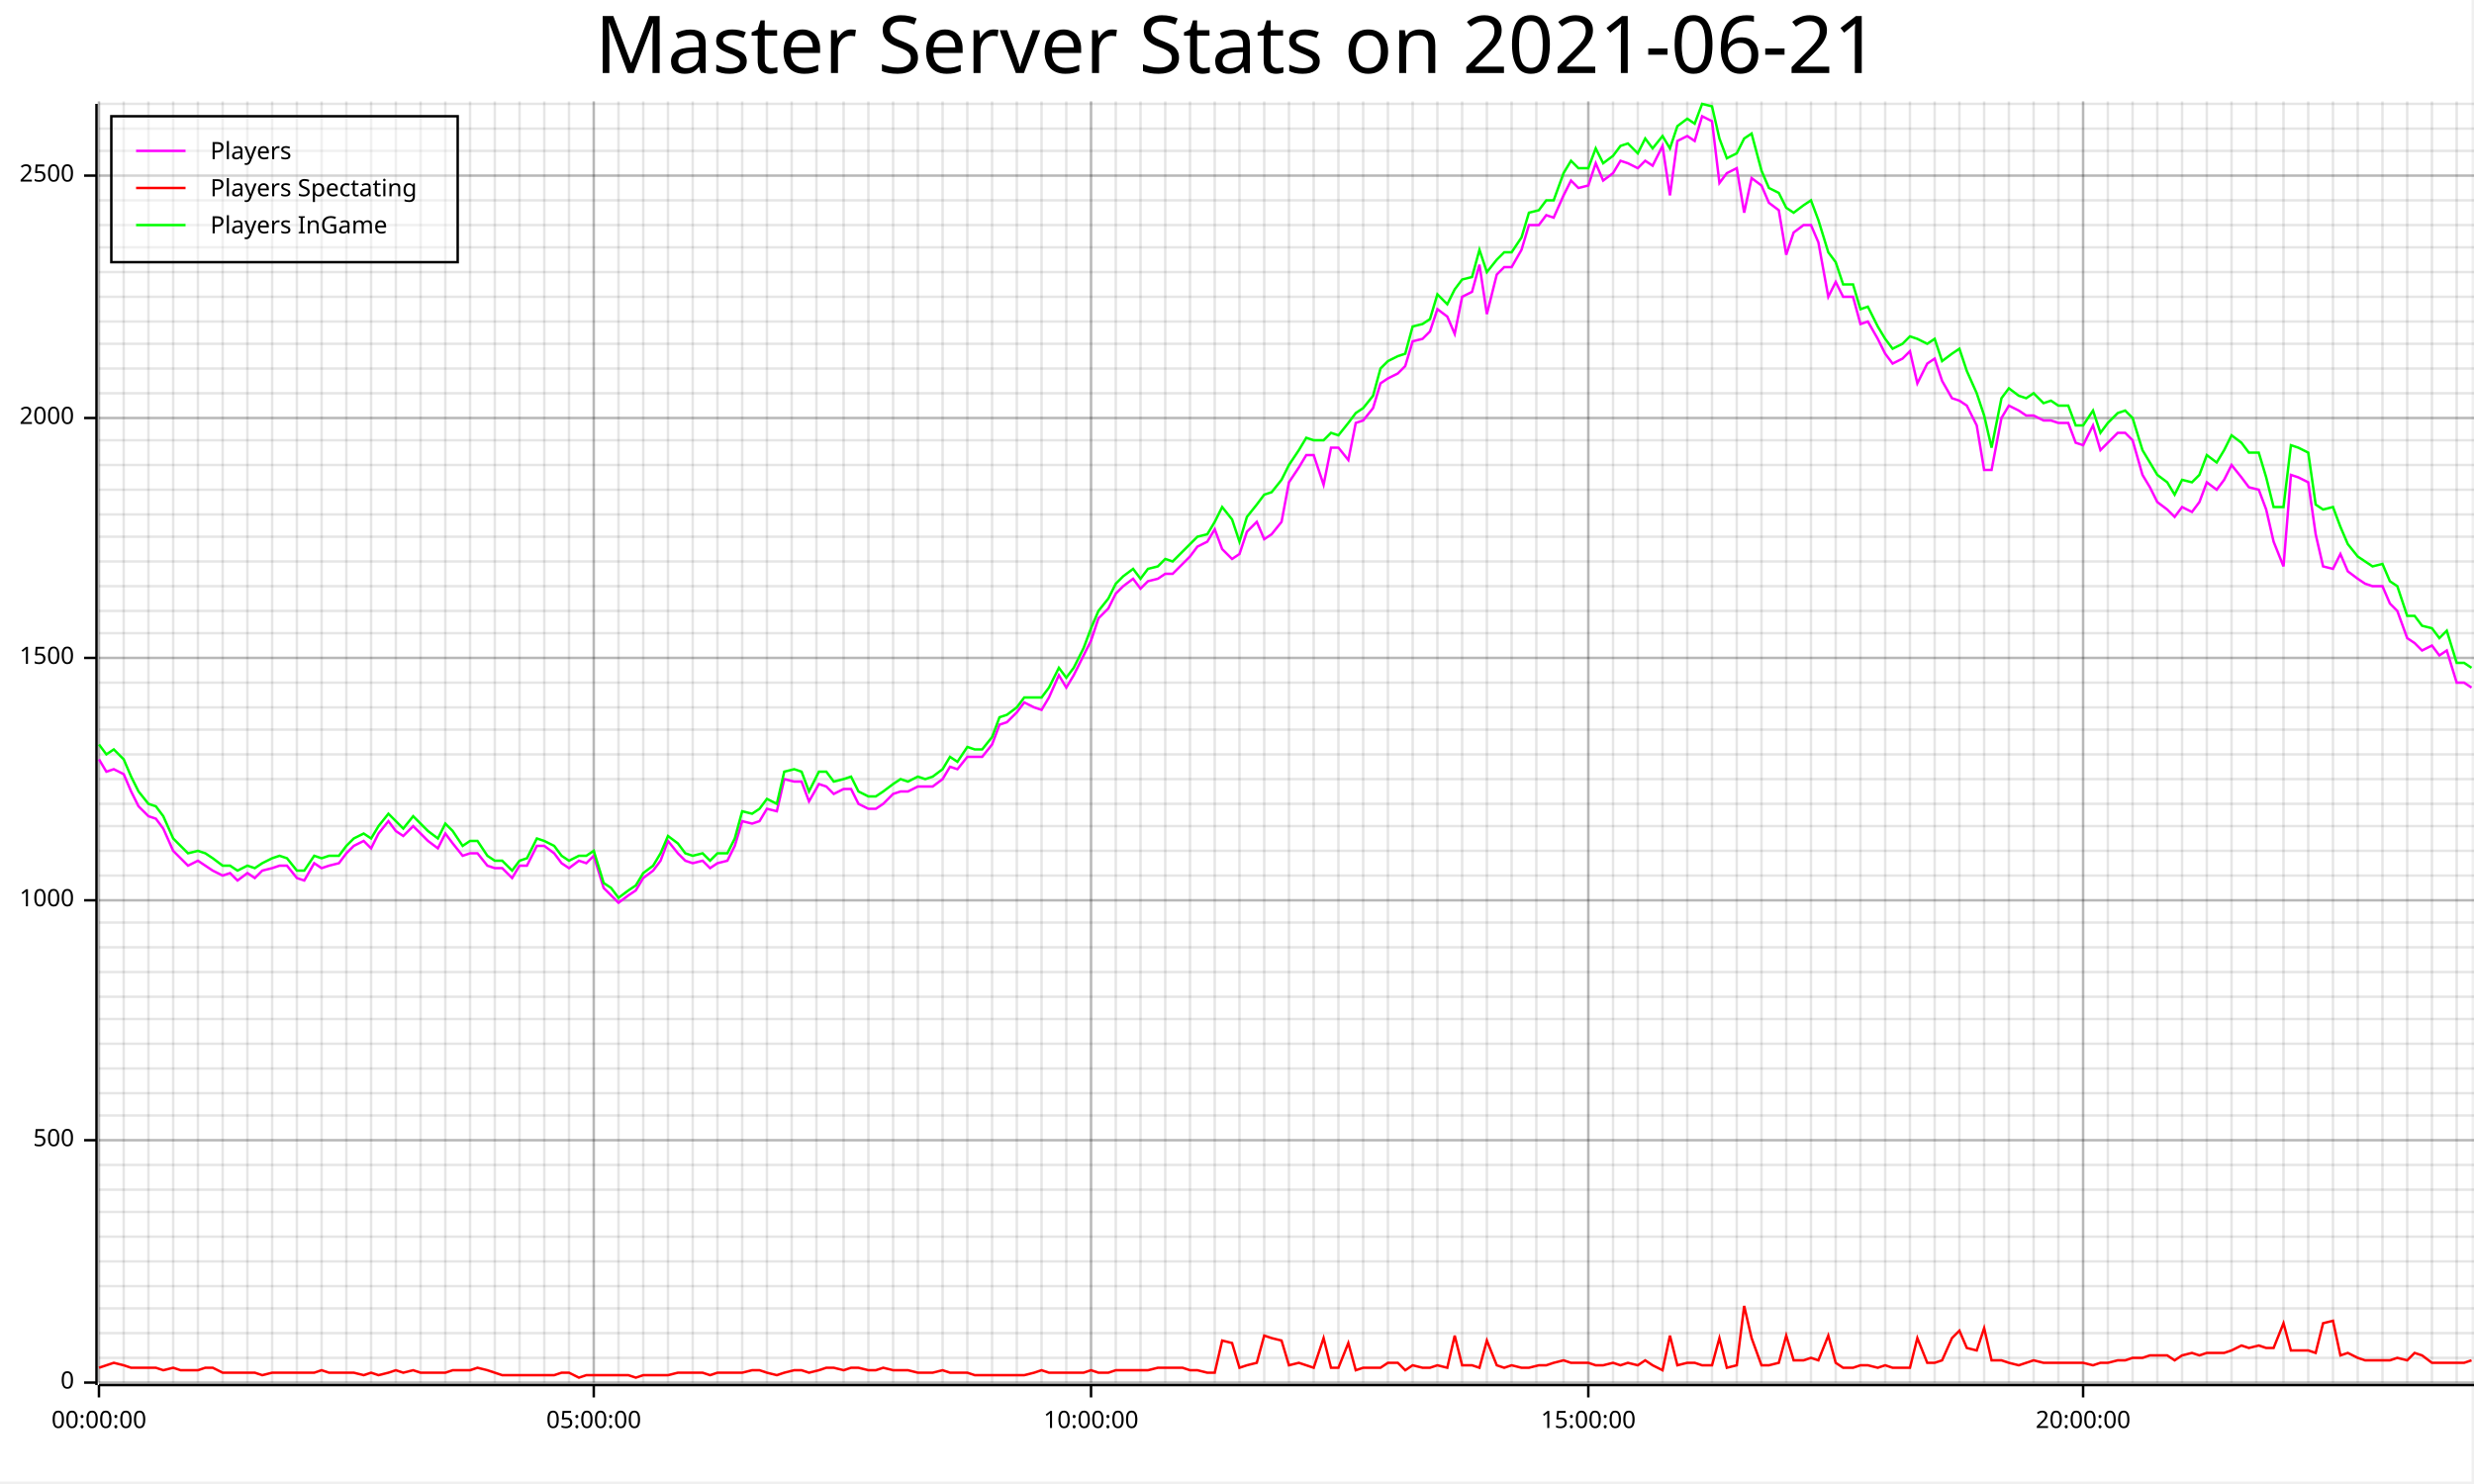
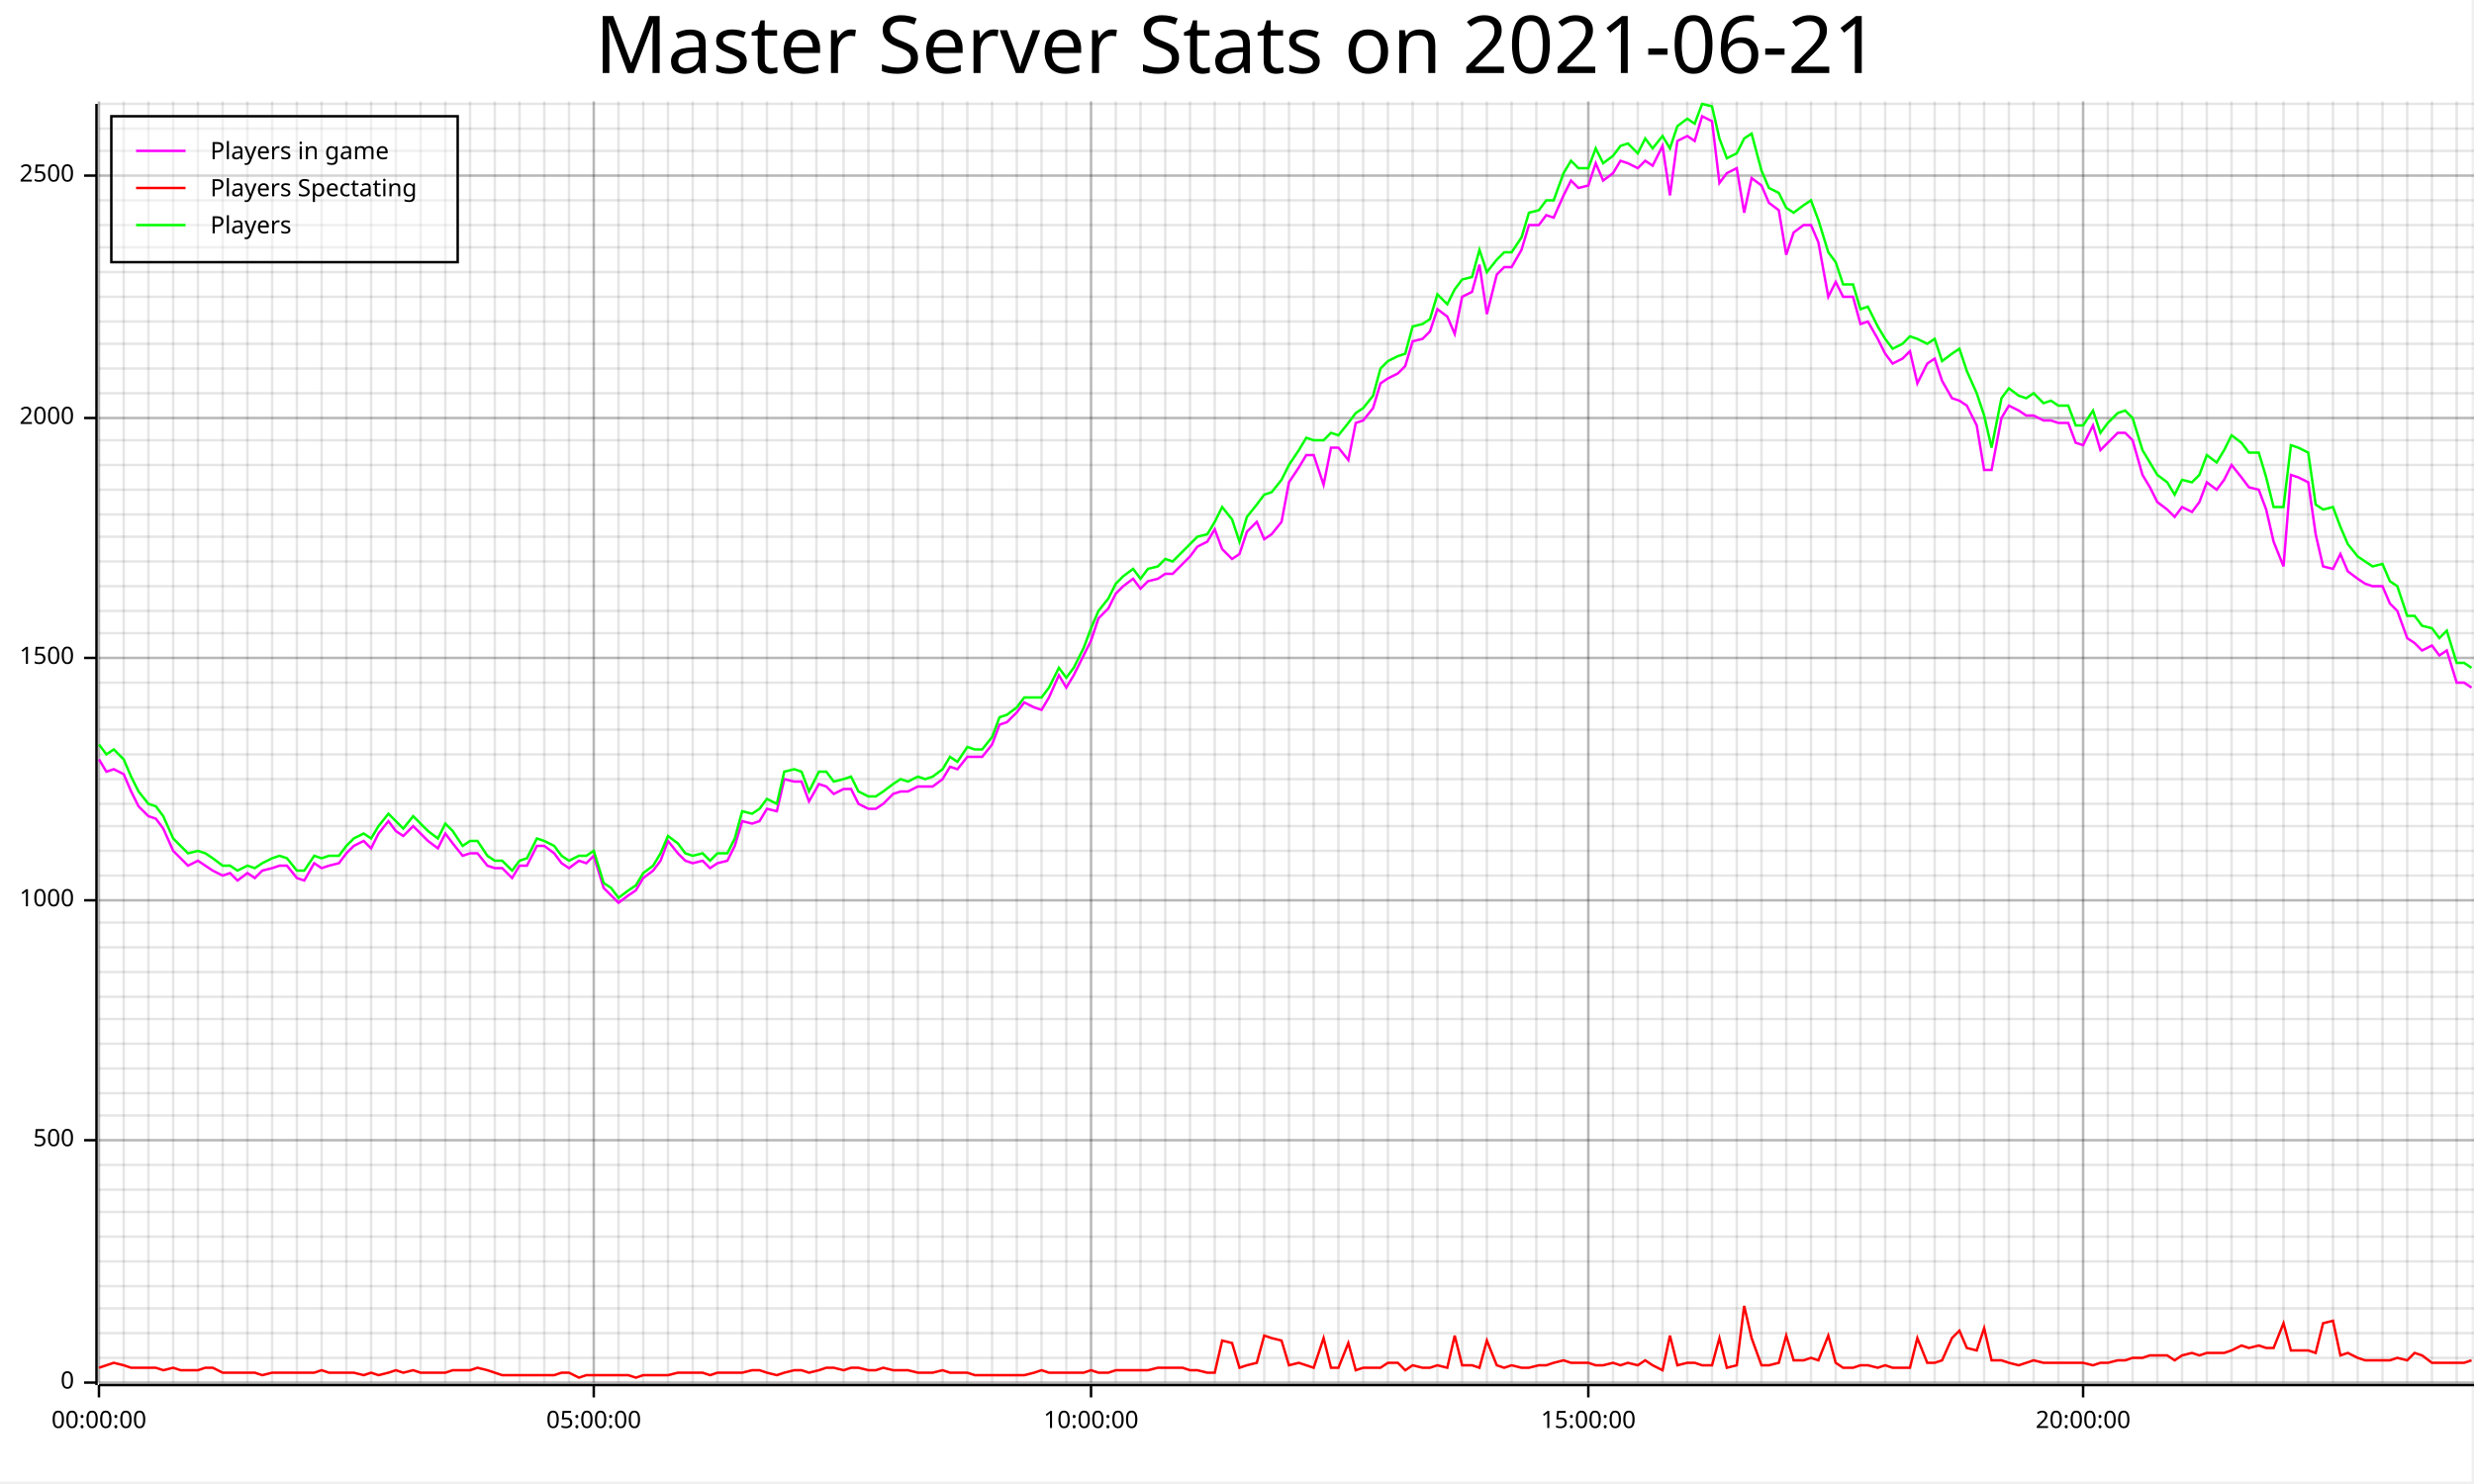
<svg xmlns="http://www.w3.org/2000/svg" width="1000" height="600" viewBox="0 0 1000 600">
  <rect x="0" y="0" width="999" height="599" opacity="1" fill="#FFFFFF" stroke="none" />
  <text x="500" y="5" dy="0.76em" text-anchor="middle" font-family="sans-serif" font-size="32.258" opacity="1" fill="#000000">
Master Server Stats on 2021-06-21
</text>
  <line opacity="0.1" stroke="#000000" stroke-width="1" x1="40" y1="559" x2="40" y2="41" />
  <line opacity="0.1" stroke="#000000" stroke-width="1" x1="50" y1="559" x2="50" y2="41" />
  <line opacity="0.1" stroke="#000000" stroke-width="1" x1="60" y1="559" x2="60" y2="41" />
  <line opacity="0.1" stroke="#000000" stroke-width="1" x1="70" y1="559" x2="70" y2="41" />
  <line opacity="0.1" stroke="#000000" stroke-width="1" x1="80" y1="559" x2="80" y2="41" />
  <line opacity="0.1" stroke="#000000" stroke-width="1" x1="90" y1="559" x2="90" y2="41" />
  <line opacity="0.1" stroke="#000000" stroke-width="1" x1="100" y1="559" x2="100" y2="41" />
  <line opacity="0.1" stroke="#000000" stroke-width="1" x1="110" y1="559" x2="110" y2="41" />
  <line opacity="0.1" stroke="#000000" stroke-width="1" x1="120" y1="559" x2="120" y2="41" />
  <line opacity="0.1" stroke="#000000" stroke-width="1" x1="130" y1="559" x2="130" y2="41" />
  <line opacity="0.1" stroke="#000000" stroke-width="1" x1="140" y1="559" x2="140" y2="41" />
  <line opacity="0.1" stroke="#000000" stroke-width="1" x1="150" y1="559" x2="150" y2="41" />
  <line opacity="0.1" stroke="#000000" stroke-width="1" x1="160" y1="559" x2="160" y2="41" />
  <line opacity="0.1" stroke="#000000" stroke-width="1" x1="170" y1="559" x2="170" y2="41" />
  <line opacity="0.1" stroke="#000000" stroke-width="1" x1="180" y1="559" x2="180" y2="41" />
  <line opacity="0.1" stroke="#000000" stroke-width="1" x1="190" y1="559" x2="190" y2="41" />
  <line opacity="0.1" stroke="#000000" stroke-width="1" x1="200" y1="559" x2="200" y2="41" />
  <line opacity="0.1" stroke="#000000" stroke-width="1" x1="210" y1="559" x2="210" y2="41" />
  <line opacity="0.1" stroke="#000000" stroke-width="1" x1="220" y1="559" x2="220" y2="41" />
  <line opacity="0.1" stroke="#000000" stroke-width="1" x1="230" y1="559" x2="230" y2="41" />
  <line opacity="0.1" stroke="#000000" stroke-width="1" x1="240" y1="559" x2="240" y2="41" />
  <line opacity="0.1" stroke="#000000" stroke-width="1" x1="250" y1="559" x2="250" y2="41" />
  <line opacity="0.1" stroke="#000000" stroke-width="1" x1="260" y1="559" x2="260" y2="41" />
  <line opacity="0.1" stroke="#000000" stroke-width="1" x1="270" y1="559" x2="270" y2="41" />
  <line opacity="0.1" stroke="#000000" stroke-width="1" x1="280" y1="559" x2="280" y2="41" />
  <line opacity="0.1" stroke="#000000" stroke-width="1" x1="290" y1="559" x2="290" y2="41" />
  <line opacity="0.1" stroke="#000000" stroke-width="1" x1="300" y1="559" x2="300" y2="41" />
  <line opacity="0.1" stroke="#000000" stroke-width="1" x1="310" y1="559" x2="310" y2="41" />
  <line opacity="0.1" stroke="#000000" stroke-width="1" x1="320" y1="559" x2="320" y2="41" />
  <line opacity="0.1" stroke="#000000" stroke-width="1" x1="330" y1="559" x2="330" y2="41" />
  <line opacity="0.1" stroke="#000000" stroke-width="1" x1="341" y1="559" x2="341" y2="41" />
  <line opacity="0.1" stroke="#000000" stroke-width="1" x1="351" y1="559" x2="351" y2="41" />
  <line opacity="0.1" stroke="#000000" stroke-width="1" x1="361" y1="559" x2="361" y2="41" />
  <line opacity="0.1" stroke="#000000" stroke-width="1" x1="371" y1="559" x2="371" y2="41" />
  <line opacity="0.1" stroke="#000000" stroke-width="1" x1="381" y1="559" x2="381" y2="41" />
  <line opacity="0.1" stroke="#000000" stroke-width="1" x1="391" y1="559" x2="391" y2="41" />
  <line opacity="0.1" stroke="#000000" stroke-width="1" x1="401" y1="559" x2="401" y2="41" />
  <line opacity="0.1" stroke="#000000" stroke-width="1" x1="411" y1="559" x2="411" y2="41" />
  <line opacity="0.1" stroke="#000000" stroke-width="1" x1="421" y1="559" x2="421" y2="41" />
  <line opacity="0.1" stroke="#000000" stroke-width="1" x1="431" y1="559" x2="431" y2="41" />
  <line opacity="0.1" stroke="#000000" stroke-width="1" x1="441" y1="559" x2="441" y2="41" />
  <line opacity="0.1" stroke="#000000" stroke-width="1" x1="451" y1="559" x2="451" y2="41" />
  <line opacity="0.1" stroke="#000000" stroke-width="1" x1="461" y1="559" x2="461" y2="41" />
  <line opacity="0.1" stroke="#000000" stroke-width="1" x1="471" y1="559" x2="471" y2="41" />
  <line opacity="0.1" stroke="#000000" stroke-width="1" x1="481" y1="559" x2="481" y2="41" />
  <line opacity="0.1" stroke="#000000" stroke-width="1" x1="491" y1="559" x2="491" y2="41" />
  <line opacity="0.1" stroke="#000000" stroke-width="1" x1="501" y1="559" x2="501" y2="41" />
  <line opacity="0.1" stroke="#000000" stroke-width="1" x1="511" y1="559" x2="511" y2="41" />
  <line opacity="0.1" stroke="#000000" stroke-width="1" x1="521" y1="559" x2="521" y2="41" />
  <line opacity="0.1" stroke="#000000" stroke-width="1" x1="531" y1="559" x2="531" y2="41" />
  <line opacity="0.1" stroke="#000000" stroke-width="1" x1="541" y1="559" x2="541" y2="41" />
  <line opacity="0.1" stroke="#000000" stroke-width="1" x1="551" y1="559" x2="551" y2="41" />
  <line opacity="0.1" stroke="#000000" stroke-width="1" x1="561" y1="559" x2="561" y2="41" />
  <line opacity="0.1" stroke="#000000" stroke-width="1" x1="571" y1="559" x2="571" y2="41" />
  <line opacity="0.1" stroke="#000000" stroke-width="1" x1="581" y1="559" x2="581" y2="41" />
  <line opacity="0.1" stroke="#000000" stroke-width="1" x1="591" y1="559" x2="591" y2="41" />
  <line opacity="0.1" stroke="#000000" stroke-width="1" x1="601" y1="559" x2="601" y2="41" />
  <line opacity="0.1" stroke="#000000" stroke-width="1" x1="611" y1="559" x2="611" y2="41" />
  <line opacity="0.1" stroke="#000000" stroke-width="1" x1="621" y1="559" x2="621" y2="41" />
  <line opacity="0.1" stroke="#000000" stroke-width="1" x1="632" y1="559" x2="632" y2="41" />
  <line opacity="0.1" stroke="#000000" stroke-width="1" x1="642" y1="559" x2="642" y2="41" />
  <line opacity="0.1" stroke="#000000" stroke-width="1" x1="652" y1="559" x2="652" y2="41" />
  <line opacity="0.1" stroke="#000000" stroke-width="1" x1="662" y1="559" x2="662" y2="41" />
  <line opacity="0.1" stroke="#000000" stroke-width="1" x1="672" y1="559" x2="672" y2="41" />
  <line opacity="0.1" stroke="#000000" stroke-width="1" x1="682" y1="559" x2="682" y2="41" />
  <line opacity="0.1" stroke="#000000" stroke-width="1" x1="692" y1="559" x2="692" y2="41" />
  <line opacity="0.1" stroke="#000000" stroke-width="1" x1="702" y1="559" x2="702" y2="41" />
  <line opacity="0.1" stroke="#000000" stroke-width="1" x1="712" y1="559" x2="712" y2="41" />
  <line opacity="0.1" stroke="#000000" stroke-width="1" x1="722" y1="559" x2="722" y2="41" />
  <line opacity="0.1" stroke="#000000" stroke-width="1" x1="732" y1="559" x2="732" y2="41" />
  <line opacity="0.1" stroke="#000000" stroke-width="1" x1="742" y1="559" x2="742" y2="41" />
  <line opacity="0.1" stroke="#000000" stroke-width="1" x1="752" y1="559" x2="752" y2="41" />
  <line opacity="0.1" stroke="#000000" stroke-width="1" x1="762" y1="559" x2="762" y2="41" />
  <line opacity="0.1" stroke="#000000" stroke-width="1" x1="772" y1="559" x2="772" y2="41" />
  <line opacity="0.1" stroke="#000000" stroke-width="1" x1="782" y1="559" x2="782" y2="41" />
  <line opacity="0.1" stroke="#000000" stroke-width="1" x1="792" y1="559" x2="792" y2="41" />
  <line opacity="0.1" stroke="#000000" stroke-width="1" x1="802" y1="559" x2="802" y2="41" />
  <line opacity="0.1" stroke="#000000" stroke-width="1" x1="812" y1="559" x2="812" y2="41" />
  <line opacity="0.1" stroke="#000000" stroke-width="1" x1="822" y1="559" x2="822" y2="41" />
  <line opacity="0.1" stroke="#000000" stroke-width="1" x1="832" y1="559" x2="832" y2="41" />
  <line opacity="0.1" stroke="#000000" stroke-width="1" x1="842" y1="559" x2="842" y2="41" />
  <line opacity="0.1" stroke="#000000" stroke-width="1" x1="852" y1="559" x2="852" y2="41" />
  <line opacity="0.1" stroke="#000000" stroke-width="1" x1="862" y1="559" x2="862" y2="41" />
  <line opacity="0.1" stroke="#000000" stroke-width="1" x1="872" y1="559" x2="872" y2="41" />
  <line opacity="0.1" stroke="#000000" stroke-width="1" x1="882" y1="559" x2="882" y2="41" />
  <line opacity="0.1" stroke="#000000" stroke-width="1" x1="892" y1="559" x2="892" y2="41" />
  <line opacity="0.1" stroke="#000000" stroke-width="1" x1="902" y1="559" x2="902" y2="41" />
  <line opacity="0.1" stroke="#000000" stroke-width="1" x1="912" y1="559" x2="912" y2="41" />
  <line opacity="0.1" stroke="#000000" stroke-width="1" x1="923" y1="559" x2="923" y2="41" />
  <line opacity="0.1" stroke="#000000" stroke-width="1" x1="933" y1="559" x2="933" y2="41" />
  <line opacity="0.1" stroke="#000000" stroke-width="1" x1="943" y1="559" x2="943" y2="41" />
  <line opacity="0.1" stroke="#000000" stroke-width="1" x1="953" y1="559" x2="953" y2="41" />
  <line opacity="0.1" stroke="#000000" stroke-width="1" x1="963" y1="559" x2="963" y2="41" />
  <line opacity="0.1" stroke="#000000" stroke-width="1" x1="973" y1="559" x2="973" y2="41" />
  <line opacity="0.1" stroke="#000000" stroke-width="1" x1="983" y1="559" x2="983" y2="41" />
  <line opacity="0.1" stroke="#000000" stroke-width="1" x1="993" y1="559" x2="993" y2="41" />
  <line opacity="0.1" stroke="#000000" stroke-width="1" x1="40" y1="559" x2="1000" y2="559" />
  <line opacity="0.1" stroke="#000000" stroke-width="1" x1="40" y1="549" x2="1000" y2="549" />
  <line opacity="0.1" stroke="#000000" stroke-width="1" x1="40" y1="539" x2="1000" y2="539" />
  <line opacity="0.1" stroke="#000000" stroke-width="1" x1="40" y1="529" x2="1000" y2="529" />
  <line opacity="0.1" stroke="#000000" stroke-width="1" x1="40" y1="520" x2="1000" y2="520" />
  <line opacity="0.1" stroke="#000000" stroke-width="1" x1="40" y1="510" x2="1000" y2="510" />
  <line opacity="0.1" stroke="#000000" stroke-width="1" x1="40" y1="500" x2="1000" y2="500" />
  <line opacity="0.1" stroke="#000000" stroke-width="1" x1="40" y1="490" x2="1000" y2="490" />
  <line opacity="0.1" stroke="#000000" stroke-width="1" x1="40" y1="481" x2="1000" y2="481" />
  <line opacity="0.1" stroke="#000000" stroke-width="1" x1="40" y1="471" x2="1000" y2="471" />
  <line opacity="0.1" stroke="#000000" stroke-width="1" x1="40" y1="461" x2="1000" y2="461" />
  <line opacity="0.1" stroke="#000000" stroke-width="1" x1="40" y1="451" x2="1000" y2="451" />
  <line opacity="0.1" stroke="#000000" stroke-width="1" x1="40" y1="442" x2="1000" y2="442" />
  <line opacity="0.1" stroke="#000000" stroke-width="1" x1="40" y1="432" x2="1000" y2="432" />
  <line opacity="0.1" stroke="#000000" stroke-width="1" x1="40" y1="422" x2="1000" y2="422" />
  <line opacity="0.1" stroke="#000000" stroke-width="1" x1="40" y1="412" x2="1000" y2="412" />
  <line opacity="0.1" stroke="#000000" stroke-width="1" x1="40" y1="403" x2="1000" y2="403" />
  <line opacity="0.1" stroke="#000000" stroke-width="1" x1="40" y1="393" x2="1000" y2="393" />
  <line opacity="0.1" stroke="#000000" stroke-width="1" x1="40" y1="383" x2="1000" y2="383" />
  <line opacity="0.1" stroke="#000000" stroke-width="1" x1="40" y1="373" x2="1000" y2="373" />
  <line opacity="0.1" stroke="#000000" stroke-width="1" x1="40" y1="364" x2="1000" y2="364" />
  <line opacity="0.1" stroke="#000000" stroke-width="1" x1="40" y1="354" x2="1000" y2="354" />
  <line opacity="0.1" stroke="#000000" stroke-width="1" x1="40" y1="344" x2="1000" y2="344" />
  <line opacity="0.1" stroke="#000000" stroke-width="1" x1="40" y1="334" x2="1000" y2="334" />
  <line opacity="0.1" stroke="#000000" stroke-width="1" x1="40" y1="325" x2="1000" y2="325" />
  <line opacity="0.1" stroke="#000000" stroke-width="1" x1="40" y1="315" x2="1000" y2="315" />
  <line opacity="0.1" stroke="#000000" stroke-width="1" x1="40" y1="305" x2="1000" y2="305" />
  <line opacity="0.1" stroke="#000000" stroke-width="1" x1="40" y1="295" x2="1000" y2="295" />
  <line opacity="0.1" stroke="#000000" stroke-width="1" x1="40" y1="286" x2="1000" y2="286" />
  <line opacity="0.1" stroke="#000000" stroke-width="1" x1="40" y1="276" x2="1000" y2="276" />
  <line opacity="0.1" stroke="#000000" stroke-width="1" x1="40" y1="266" x2="1000" y2="266" />
  <line opacity="0.1" stroke="#000000" stroke-width="1" x1="40" y1="256" x2="1000" y2="256" />
  <line opacity="0.1" stroke="#000000" stroke-width="1" x1="40" y1="247" x2="1000" y2="247" />
  <line opacity="0.1" stroke="#000000" stroke-width="1" x1="40" y1="237" x2="1000" y2="237" />
  <line opacity="0.1" stroke="#000000" stroke-width="1" x1="40" y1="227" x2="1000" y2="227" />
  <line opacity="0.1" stroke="#000000" stroke-width="1" x1="40" y1="217" x2="1000" y2="217" />
  <line opacity="0.1" stroke="#000000" stroke-width="1" x1="40" y1="208" x2="1000" y2="208" />
  <line opacity="0.1" stroke="#000000" stroke-width="1" x1="40" y1="198" x2="1000" y2="198" />
  <line opacity="0.1" stroke="#000000" stroke-width="1" x1="40" y1="188" x2="1000" y2="188" />
  <line opacity="0.1" stroke="#000000" stroke-width="1" x1="40" y1="178" x2="1000" y2="178" />
  <line opacity="0.1" stroke="#000000" stroke-width="1" x1="40" y1="169" x2="1000" y2="169" />
  <line opacity="0.1" stroke="#000000" stroke-width="1" x1="40" y1="159" x2="1000" y2="159" />
  <line opacity="0.1" stroke="#000000" stroke-width="1" x1="40" y1="149" x2="1000" y2="149" />
  <line opacity="0.1" stroke="#000000" stroke-width="1" x1="40" y1="139" x2="1000" y2="139" />
  <line opacity="0.1" stroke="#000000" stroke-width="1" x1="40" y1="130" x2="1000" y2="130" />
  <line opacity="0.1" stroke="#000000" stroke-width="1" x1="40" y1="120" x2="1000" y2="120" />
  <line opacity="0.1" stroke="#000000" stroke-width="1" x1="40" y1="110" x2="1000" y2="110" />
  <line opacity="0.1" stroke="#000000" stroke-width="1" x1="40" y1="100" x2="1000" y2="100" />
  <line opacity="0.1" stroke="#000000" stroke-width="1" x1="40" y1="91" x2="1000" y2="91" />
  <line opacity="0.1" stroke="#000000" stroke-width="1" x1="40" y1="81" x2="1000" y2="81" />
  <line opacity="0.1" stroke="#000000" stroke-width="1" x1="40" y1="71" x2="1000" y2="71" />
  <line opacity="0.1" stroke="#000000" stroke-width="1" x1="40" y1="61" x2="1000" y2="61" />
  <line opacity="0.1" stroke="#000000" stroke-width="1" x1="40" y1="52" x2="1000" y2="52" />
  <line opacity="0.1" stroke="#000000" stroke-width="1" x1="40" y1="42" x2="1000" y2="42" />
  <line opacity="0.2" stroke="#000000" stroke-width="1" x1="40" y1="559" x2="40" y2="41" />
  <line opacity="0.2" stroke="#000000" stroke-width="1" x1="240" y1="559" x2="240" y2="41" />
  <line opacity="0.2" stroke="#000000" stroke-width="1" x1="441" y1="559" x2="441" y2="41" />
  <line opacity="0.2" stroke="#000000" stroke-width="1" x1="642" y1="559" x2="642" y2="41" />
  <line opacity="0.2" stroke="#000000" stroke-width="1" x1="842" y1="559" x2="842" y2="41" />
  <line opacity="0.2" stroke="#000000" stroke-width="1" x1="40" y1="559" x2="1000" y2="559" />
  <line opacity="0.2" stroke="#000000" stroke-width="1" x1="40" y1="461" x2="1000" y2="461" />
  <line opacity="0.2" stroke="#000000" stroke-width="1" x1="40" y1="364" x2="1000" y2="364" />
  <line opacity="0.2" stroke="#000000" stroke-width="1" x1="40" y1="266" x2="1000" y2="266" />
  <line opacity="0.2" stroke="#000000" stroke-width="1" x1="40" y1="169" x2="1000" y2="169" />
  <line opacity="0.2" stroke="#000000" stroke-width="1" x1="40" y1="71" x2="1000" y2="71" />
  <polyline fill="none" opacity="1" stroke="#000000" stroke-width="1" points="39,42 39,560 " />
  <text x="30" y="559" dy="0.5ex" text-anchor="end" font-family="sans-serif" font-size="9.677" opacity="1" fill="#000000">
0
</text>
  <polyline fill="none" opacity="1" stroke="#000000" stroke-width="1" points="34,559 39,559 " />
  <text x="30" y="461" dy="0.5ex" text-anchor="end" font-family="sans-serif" font-size="9.677" opacity="1" fill="#000000">
500
</text>
  <polyline fill="none" opacity="1" stroke="#000000" stroke-width="1" points="34,461 39,461 " />
  <text x="30" y="364" dy="0.5ex" text-anchor="end" font-family="sans-serif" font-size="9.677" opacity="1" fill="#000000">
1000
</text>
  <polyline fill="none" opacity="1" stroke="#000000" stroke-width="1" points="34,364 39,364 " />
  <text x="30" y="266" dy="0.5ex" text-anchor="end" font-family="sans-serif" font-size="9.677" opacity="1" fill="#000000">
1500
</text>
  <polyline fill="none" opacity="1" stroke="#000000" stroke-width="1" points="34,266 39,266 " />
  <text x="30" y="169" dy="0.5ex" text-anchor="end" font-family="sans-serif" font-size="9.677" opacity="1" fill="#000000">
2000
</text>
  <polyline fill="none" opacity="1" stroke="#000000" stroke-width="1" points="34,169 39,169 " />
  <text x="30" y="71" dy="0.5ex" text-anchor="end" font-family="sans-serif" font-size="9.677" opacity="1" fill="#000000">
2500
</text>
  <polyline fill="none" opacity="1" stroke="#000000" stroke-width="1" points="34,71 39,71 " />
  <polyline fill="none" opacity="1" stroke="#000000" stroke-width="1" points="40,560 1000,560 " />
  <text x="40" y="570" dy="0.76em" text-anchor="middle" font-family="sans-serif" font-size="9.677" opacity="1" fill="#000000">
00:00:00
</text>
  <polyline fill="none" opacity="1" stroke="#000000" stroke-width="1" points="40,560 40,565 " />
  <text x="240" y="570" dy="0.76em" text-anchor="middle" font-family="sans-serif" font-size="9.677" opacity="1" fill="#000000">
05:00:00
</text>
  <polyline fill="none" opacity="1" stroke="#000000" stroke-width="1" points="240,560 240,565 " />
  <text x="441" y="570" dy="0.76em" text-anchor="middle" font-family="sans-serif" font-size="9.677" opacity="1" fill="#000000">
10:00:00
</text>
  <polyline fill="none" opacity="1" stroke="#000000" stroke-width="1" points="441,560 441,565 " />
  <text x="642" y="570" dy="0.76em" text-anchor="middle" font-family="sans-serif" font-size="9.677" opacity="1" fill="#000000">
15:00:00
</text>
  <polyline fill="none" opacity="1" stroke="#000000" stroke-width="1" points="642,560 642,565 " />
  <text x="842" y="570" dy="0.76em" text-anchor="middle" font-family="sans-serif" font-size="9.677" opacity="1" fill="#000000">
20:00:00
</text>
  <polyline fill="none" opacity="1" stroke="#000000" stroke-width="1" points="842,560 842,565 " />
  <polyline fill="none" opacity="1" stroke="#FF00FF" stroke-width="1" points="40,307 43,312 46,311 50,313 53,320 56,326 60,330 63,331 66,335 70,344 73,347 76,350 80,348 83,350 86,352 90,354 93,353 96,356 100,353 103,355 106,352 110,351 113,350 116,350 120,355 123,356 127,349 130,351 133,350 137,349 140,345 143,342 147,340 150,343 153,337 157,332 160,336 163,338 167,334 170,337 173,340 177,343 180,337 183,341 187,346 190,345 193,345 197,350 200,351 203,351 207,355 210,350 213,350 217,342 220,342 224,345 227,349 230,351 234,348 237,349 240,346 244,359 247,362 250,365 254,362 257,360 260,355 264,352 267,348 270,340 274,345 277,348 280,349 284,348 287,351 290,349 294,348 297,342 300,332 304,333 307,332 310,327 314,328 317,315 321,316 324,316 327,324 331,317 334,318 337,321 341,319 344,319 347,325 351,327 354,327 357,325 361,321 364,320 367,320 371,318 374,318 377,318 381,315 384,310 387,311 391,306 394,306 397,306 401,301 404,293 407,292 411,288 414,284 418,286 421,287 424,282 428,273 431,278 434,273 438,265 441,259 444,250 448,246 451,240 454,237 458,234 461,238 464,235 468,234 471,232 474,232 478,228 481,225 484,221 488,219 491,214 494,222 498,226 501,224 504,215 508,211 511,218 514,216 518,211 521,195 525,189 528,184 531,184 535,196 538,181 541,181 545,186 548,171 551,170 555,165 558,155 561,153 565,151 568,148 571,138 575,137 578,134 581,125 585,128 588,135 591,120 595,118 598,107 601,127 605,111 608,108 611,108 615,101 618,91 622,91 625,87 628,88 632,79 635,73 638,76 642,75 645,66 648,73 652,70 655,65 658,66 662,68 665,65 668,67 672,59 675,79 678,57 682,55 685,57 688,47 692,49 695,74 698,70 702,68 705,86 708,72 712,75 715,82 719,85 722,103 725,94 729,91 732,91 735,98 739,120 742,114 745,120 749,120 752,131 755,130 759,137 762,143 765,147 769,145 772,142 775,155 779,147 782,145 785,154 789,161 792,162 795,164 799,172 802,190 805,190 809,169 812,164 816,166 819,168 822,168 826,170 829,170 832,171 836,171 839,179 842,180 846,172 849,182 852,179 856,175 859,175 862,178 866,192 869,197 872,203 876,206 879,209 882,205 886,207 889,203 892,195 896,198 899,194 902,188 906,193 909,197 913,198 916,206 919,219 923,229 926,192 929,193 933,195 936,216 939,229 943,230 946,224 949,231 953,234 956,236 959,237 963,237 966,244 969,247 973,258 976,260 979,263 983,261 986,265 989,263 993,276 996,276 999,278 " />
  <polyline fill="none" opacity="1" stroke="#FF0000" stroke-width="1" points="40,553 43,552 46,551 50,552 53,553 56,553 60,553 63,553 66,554 70,553 73,554 76,554 80,554 83,553 86,553 90,555 93,555 96,555 100,555 103,555 106,556 110,555 113,555 116,555 120,555 123,555 127,555 130,554 133,555 137,555 140,555 143,555 147,556 150,555 153,556 157,555 160,554 163,555 167,554 170,555 173,555 177,555 180,555 183,554 187,554 190,554 193,553 197,554 200,555 203,556 207,556 210,556 213,556 217,556 220,556 224,556 227,555 230,555 234,557 237,556 240,556 244,556 247,556 250,556 254,556 257,557 260,556 264,556 267,556 270,556 274,555 277,555 280,555 284,555 287,556 290,555 294,555 297,555 300,555 304,554 307,554 310,555 314,556 317,555 321,554 324,554 327,555 331,554 334,553 337,553 341,554 344,553 347,553 351,554 354,554 357,553 361,554 364,554 367,554 371,555 374,555 377,555 381,554 384,555 387,555 391,555 394,556 397,556 401,556 404,556 407,556 411,556 414,556 418,555 421,554 424,555 428,555 431,555 434,555 438,555 441,554 444,555 448,555 451,554 454,554 458,554 461,554 464,554 468,553 471,553 474,553 478,553 481,554 484,554 488,555 491,555 494,542 498,543 501,553 504,552 508,551 511,540 514,541 518,542 521,552 525,551 528,552 531,553 535,541 538,553 541,553 545,543 548,554 551,553 555,553 558,553 561,551 565,551 568,554 571,552 575,553 578,553 581,552 585,553 588,540 591,552 595,552 598,553 601,542 605,552 608,553 611,552 615,553 618,553 622,552 625,552 628,551 632,550 635,551 638,551 642,551 645,552 648,552 652,551 655,552 658,551 662,552 665,550 668,552 672,554 675,540 678,552 682,551 685,551 688,552 692,552 695,541 698,553 702,552 705,528 708,541 712,552 715,552 719,551 722,540 725,550 729,550 732,549 735,550 739,540 742,551 745,553 749,553 752,552 755,552 759,553 762,552 765,553 769,553 772,553 775,541 779,551 782,551 785,550 789,541 792,538 795,545 799,546 802,537 805,550 809,550 812,551 816,552 819,551 822,550 826,551 829,551 832,551 836,551 839,551 842,551 846,552 849,551 852,551 856,550 859,550 862,549 866,549 869,548 872,548 876,548 879,550 882,548 886,547 889,548 892,547 896,547 899,547 902,546 906,544 909,545 913,544 916,545 919,545 923,535 926,546 929,546 933,546 936,547 939,535 943,534 946,548 949,547 953,549 956,550 959,550 963,550 966,550 969,549 973,550 976,547 979,548 983,551 986,551 989,551 993,551 996,551 999,550 " />
  <polyline fill="none" opacity="1" stroke="#00FF00" stroke-width="1" points="40,301 43,305 46,303 50,307 53,314 56,320 60,325 63,326 66,330 70,339 73,342 76,345 80,344 83,345 86,347 90,350 93,350 96,352 100,350 103,351 106,349 110,347 113,346 116,347 120,352 123,352 127,346 130,347 133,346 137,346 140,342 143,339 147,337 150,339 153,334 157,329 160,332 163,335 167,330 170,333 173,336 177,339 180,333 183,336 187,342 190,340 193,340 197,346 200,348 203,348 207,352 210,348 213,347 217,339 220,340 224,342 227,346 230,348 234,346 237,346 240,344 244,357 247,359 250,363 254,360 257,358 260,353 264,350 267,345 270,338 274,341 277,345 280,346 284,345 287,348 290,345 294,345 297,339 300,328 304,329 307,327 310,323 314,325 317,312 321,311 324,312 327,320 331,312 334,312 337,316 341,315 344,314 347,320 351,322 354,322 357,320 361,317 364,315 367,316 371,314 374,315 377,314 381,311 384,306 387,308 391,302 394,303 397,303 401,298 404,290 407,289 411,286 414,282 418,282 421,282 424,278 428,270 431,274 434,270 438,262 441,254 444,247 448,242 451,236 454,233 458,230 461,234 464,230 468,229 471,226 474,227 478,223 481,220 484,217 488,216 491,211 494,205 498,210 501,219 504,209 508,204 511,200 514,199 518,194 521,188 525,182 528,177 531,178 535,178 538,175 541,176 545,171 548,167 551,165 555,160 558,149 561,146 565,144 568,143 571,132 575,131 578,129 581,119 585,123 588,117 591,113 595,112 598,101 601,110 605,105 608,102 611,102 615,96 618,86 622,85 625,81 628,81 632,70 635,65 638,68 642,68 645,60 648,66 652,63 655,59 658,58 662,62 665,56 668,60 672,55 675,60 678,51 682,48 685,50 688,42 692,43 695,56 698,64 702,62 705,56 708,54 712,69 715,76 719,78 722,84 725,86 729,83 732,81 735,89 739,102 742,106 745,115 749,115 752,125 755,124 759,132 762,137 765,141 769,139 772,136 775,137 779,139 782,137 785,146 789,143 792,141 795,150 799,159 802,168 805,181 809,161 812,157 816,160 819,161 822,159 826,163 829,162 832,164 836,164 839,172 842,172 846,166 849,175 852,171 856,167 859,166 862,169 866,182 869,187 872,192 876,195 879,200 882,194 886,195 889,192 892,184 896,187 899,182 902,176 906,179 909,183 913,183 916,193 919,205 923,205 926,180 929,181 933,183 936,204 939,206 943,205 946,213 949,220 953,225 956,227 959,229 963,228 966,235 969,237 973,249 976,249 979,253 983,254 986,258 989,255 993,268 996,268 999,270 " />
  <rect x="45" y="47" width="140" height="59" opacity="0.4" fill="#FFFFFF" stroke="none" />
  <rect x="45" y="47" width="140" height="59" opacity="1" fill="none" stroke="#000000" />
  <text x="85" y="57" dy="0.76em" text-anchor="start" font-family="sans-serif" font-size="9.677" opacity="1" fill="#000000">
- Players
+ Players in game
</text>
  <text x="85" y="72" dy="0.76em" text-anchor="start" font-family="sans-serif" font-size="9.677" opacity="1" fill="#000000">
Players Spectating
</text>
  <text x="85" y="87" dy="0.76em" text-anchor="start" font-family="sans-serif" font-size="9.677" opacity="1" fill="#000000">
- Players InGame
+ Players
</text>
  <polyline fill="none" opacity="1" stroke="#FF00FF" stroke-width="1" points="55,61 75,61 " />
  <polyline fill="none" opacity="1" stroke="#FF0000" stroke-width="1" points="55,76 75,76 " />
  <polyline fill="none" opacity="1" stroke="#00FF00" stroke-width="1" points="55,91 75,91 " />
</svg>
